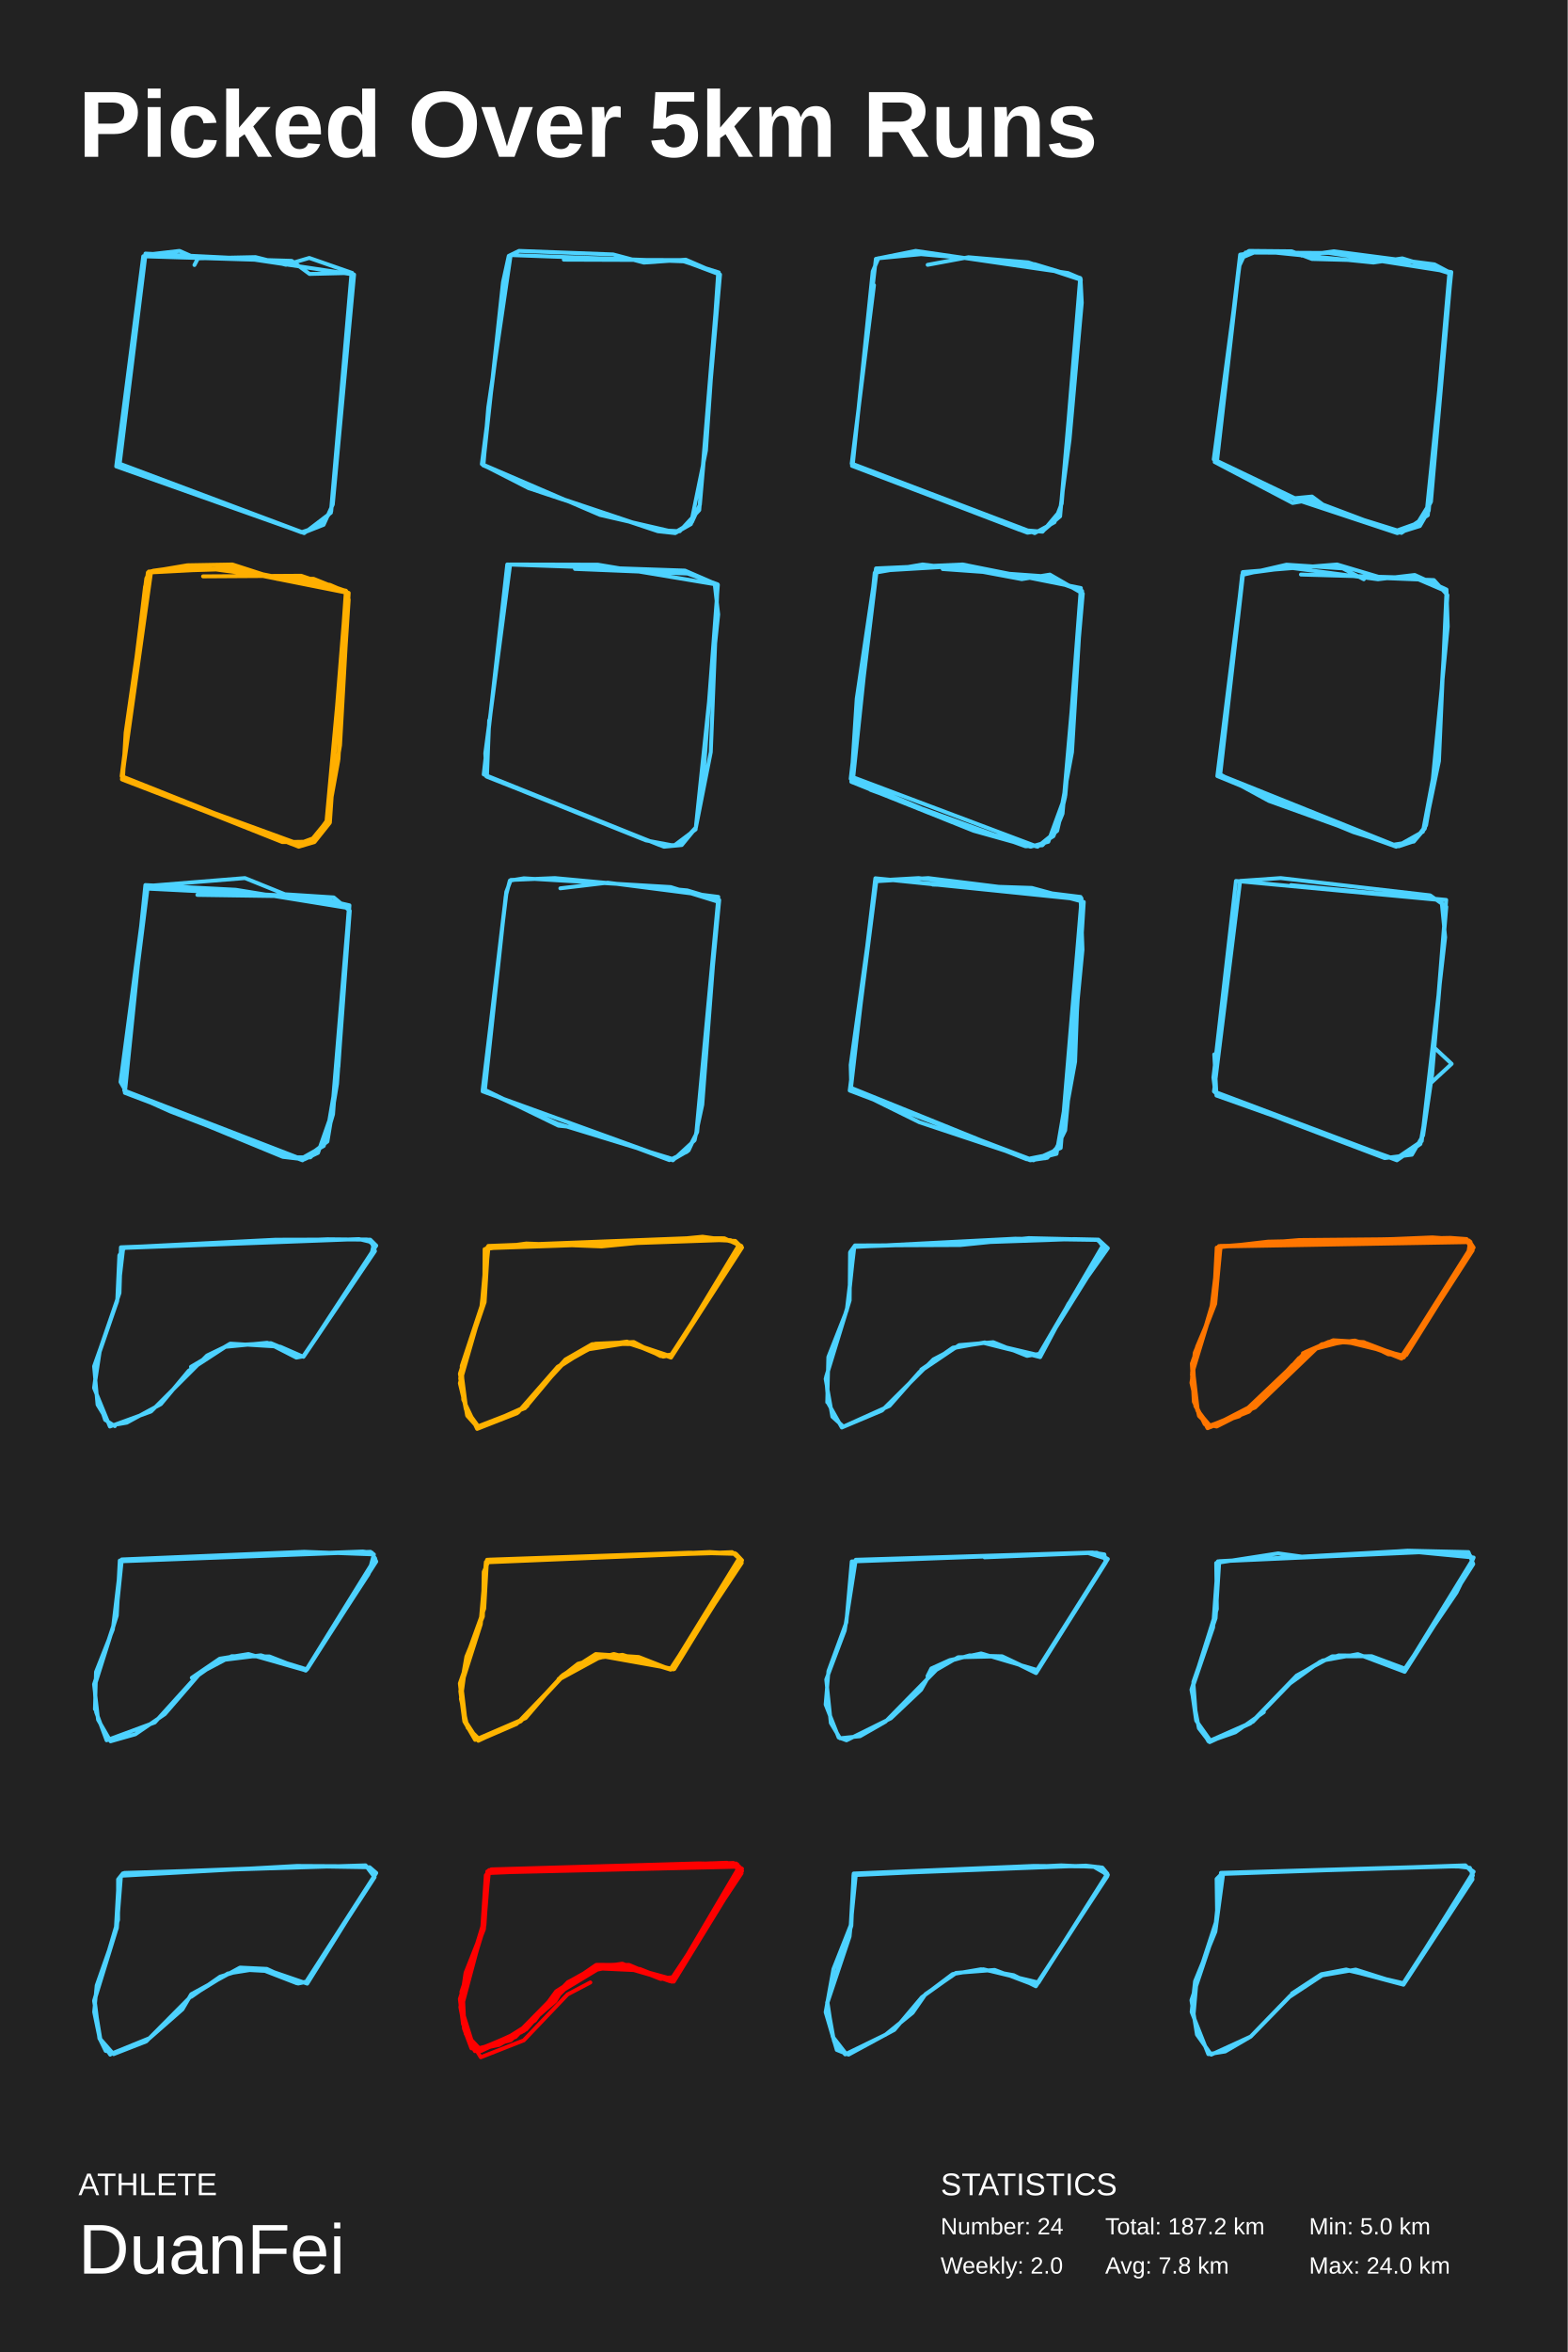
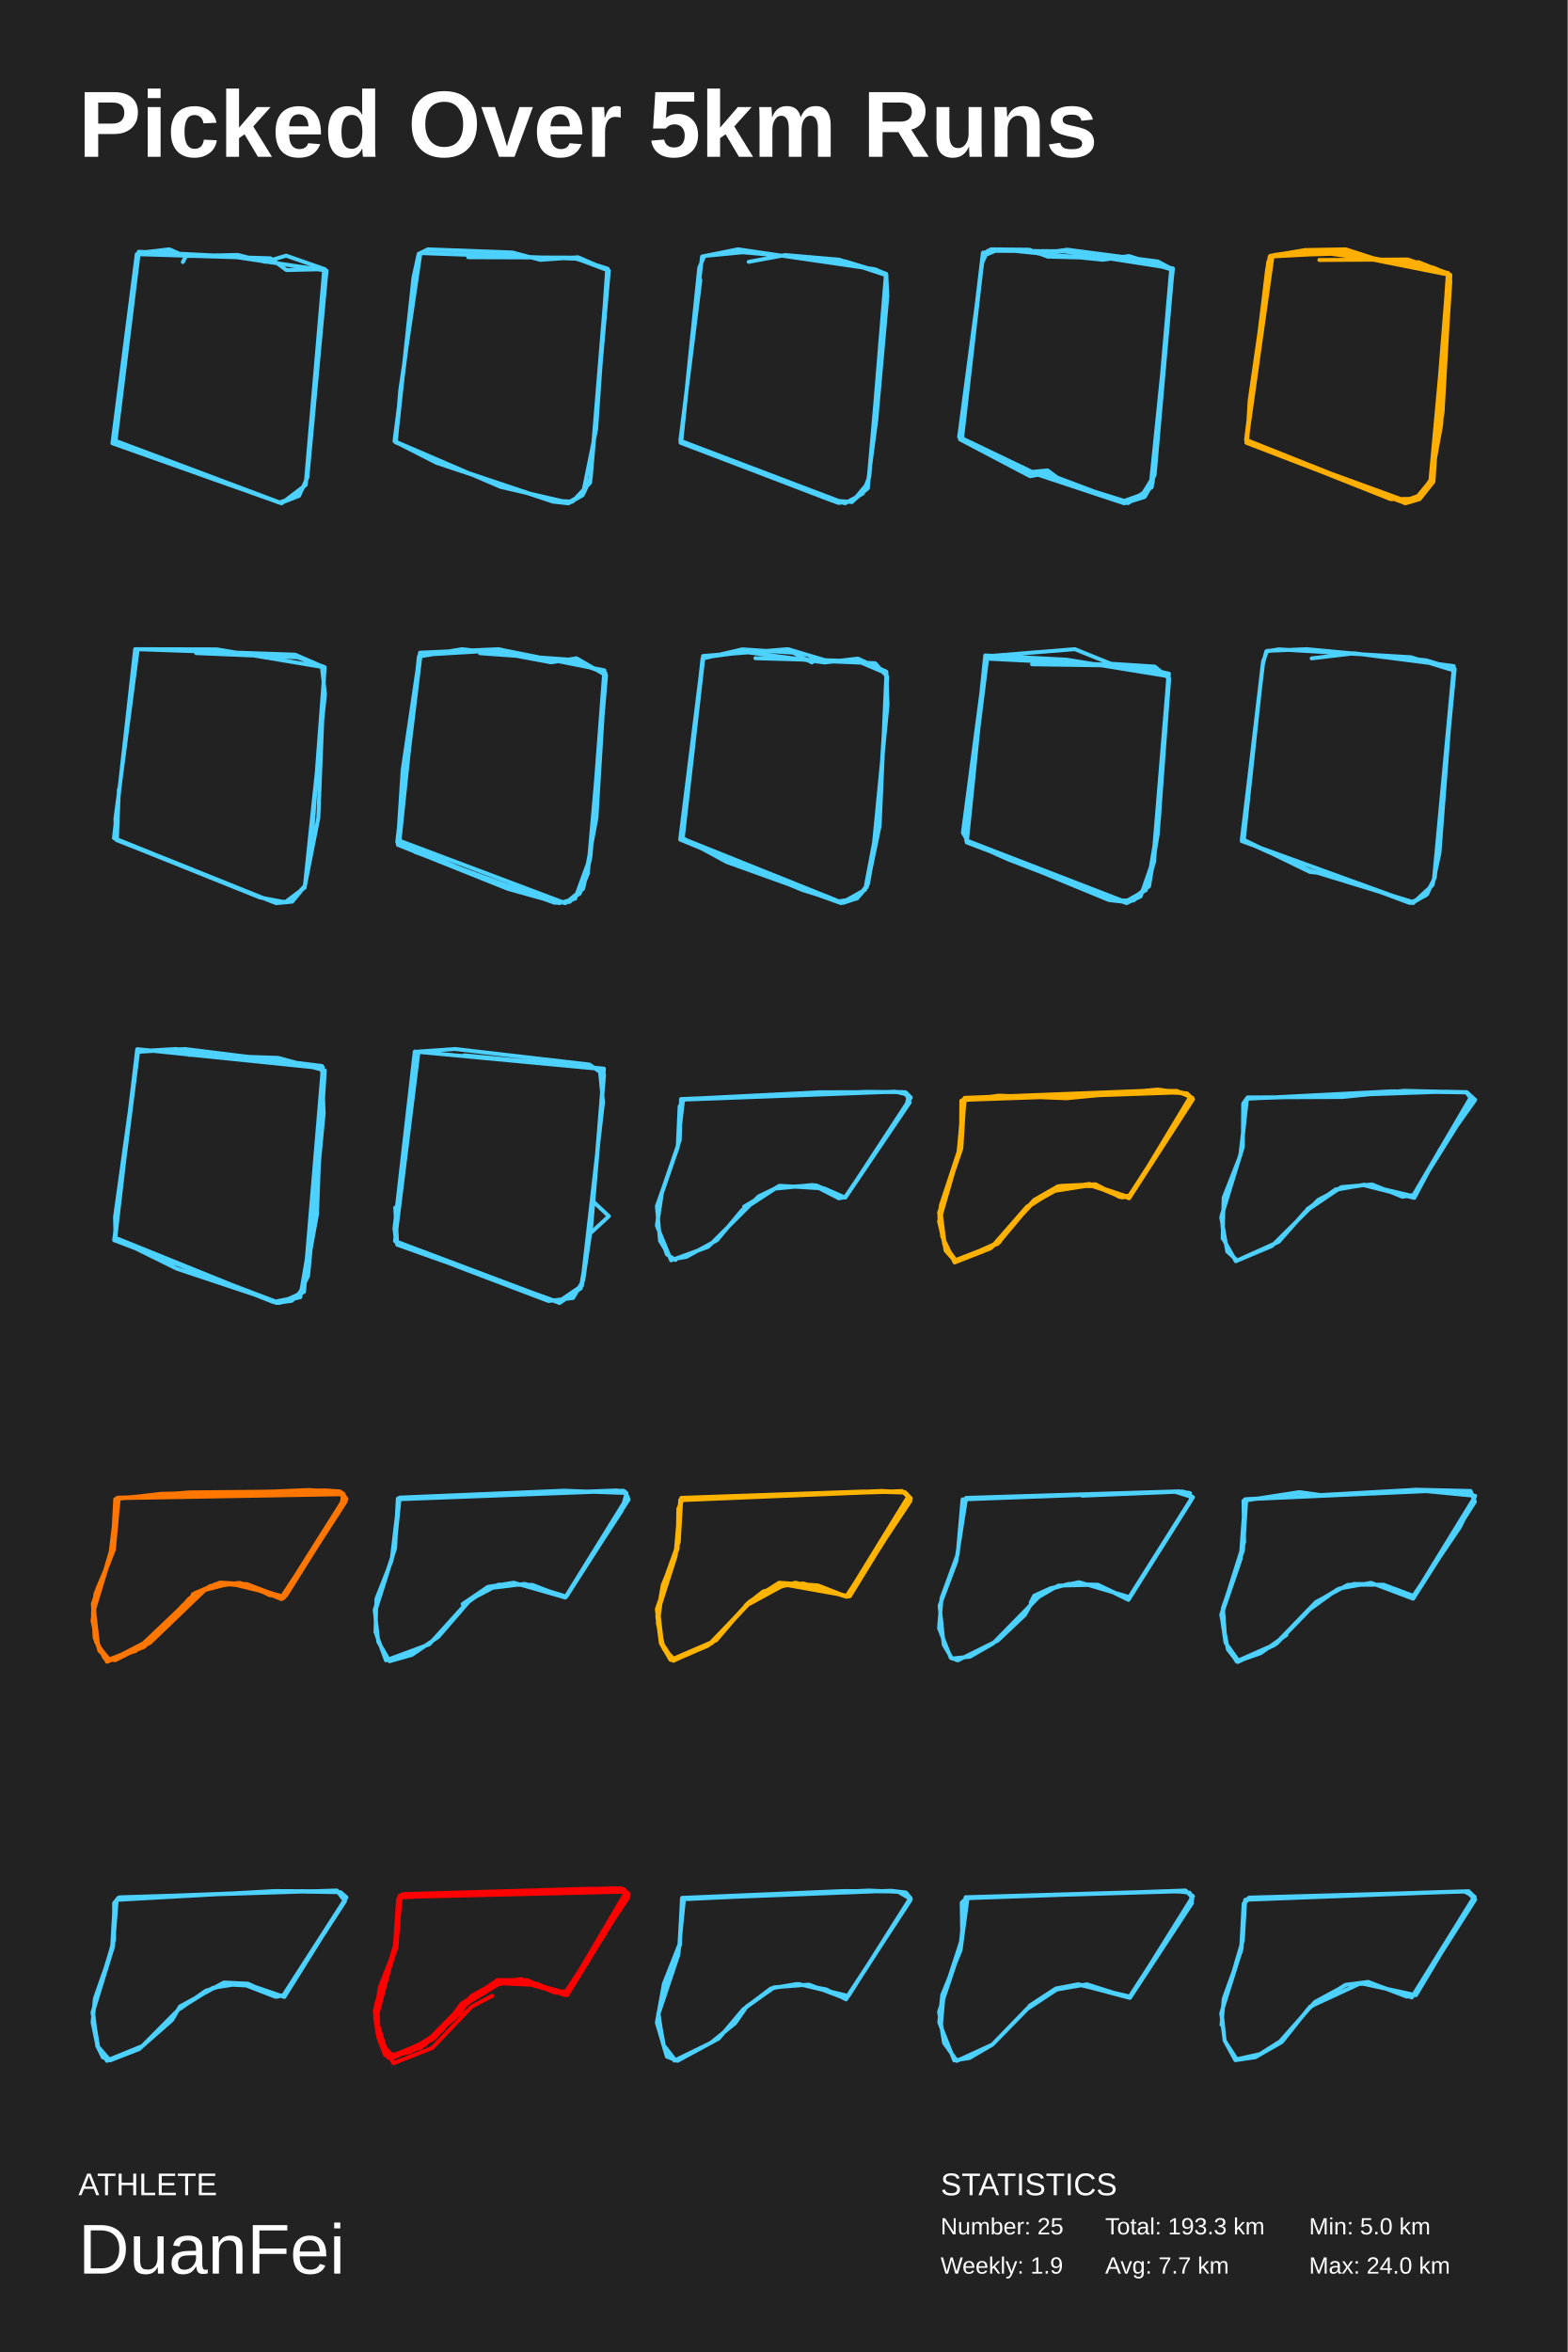
<svg xmlns="http://www.w3.org/2000/svg" baseProfile="full" height="300mm" version="1.1" viewBox="0,0,200,300" width="200mm">
  <defs />
  <rect fill="#222222" height="300" width="200" x="0" y="0" />
  <text fill="#FFFFFF" style="font-size:12px; font-family:Arial; font-weight:bold;" x="10" y="20">Picked Over 5km Runs</text>
  <text fill="#FFFFFF" style="font-size:4px; font-family:Arial" x="10" y="280">ATHLETE</text>
  <text fill="#FFFFFF" style="font-size:9px; font-family:Arial" x="10" y="290">DuanFei</text>
  <text fill="#FFFFFF" style="font-size:4px; font-family:Arial" x="120" y="280">STATISTICS</text>
-   <text fill="#FFFFFF" style="font-size:3px; font-family:Arial" x="120" y="285">Number: 24</text>
-   <text fill="#FFFFFF" style="font-size:3px; font-family:Arial" x="120" y="290">Weekly: 2.0</text>
-   <text fill="#FFFFFF" style="font-size:3px; font-family:Arial" x="141" y="285">Total: 187.2 km</text>
-   <text fill="#FFFFFF" style="font-size:3px; font-family:Arial" x="141" y="290">Avg: 7.8 km</text>
+   <text fill="#FFFFFF" style="font-size:3px; font-family:Arial" x="120" y="285">Number: 25</text>
+   <text fill="#FFFFFF" style="font-size:3px; font-family:Arial" x="120" y="290">Weekly: 1.9</text>
+   <text fill="#FFFFFF" style="font-size:3px; font-family:Arial" x="141" y="285">Total: 193.3 km</text>
+   <text fill="#FFFFFF" style="font-size:3px; font-family:Arial" x="141" y="290">Avg: 7.7 km</text>
  <text fill="#FFFFFF" style="font-size:3px; font-family:Arial" x="167" y="285">Min: 5.0 km</text>
  <text fill="#FFFFFF" style="font-size:3px; font-family:Arial" x="167" y="290">Max: 24.0 km</text>
-   <polyline fill="none" points="24.806,33.803 25.253,32.954 32.597,32.795 36.492,33.776 39.454,32.901 44.85,34.784 42.213,65.402 38.805,68.0 14.825,59.491 18.274,32.689 37.222,33.273 39.494,34.943 44.931,34.81 42.253,65.217 40.833,67.099 38.439,67.894 15.109,59.146 18.558,32.345 31.501,32.981 45.175,35.022 42.456,64.342 41.28,66.94 38.724,67.947 15.271,59.146 18.558,32.504 22.899,32.0 24.766,32.822" stroke="#4dd2ff" stroke-linecap="round" stroke-linejoin="round" stroke-width="0.5" />
-   <polyline fill="none" points="71.929,33.121 86.919,33.174 91.616,34.936 90.064,57.459 88.144,66.853 86.143,68.0 83.937,67.76 67.436,62.263 61.676,59.327 62.289,51.988 65.148,32.534 87.205,33.334 91.698,34.749 89.206,65.065 86.715,67.76 83.569,67.6 70.744,63.303 61.636,59.354 64.168,36.003 64.903,32.64 66.21,32.0 78.219,32.454 82.14,33.494 87.491,33.121 91.861,35.016 89.288,64.371 88.267,66.612 86.143,67.893 76.544,65.678 61.472,59.194 63.678,42.008" stroke="#4dd2ff" stroke-linecap="round" stroke-linejoin="round" stroke-width="0.5" />
-   <polyline fill="none" points="118.348,33.779 123.554,32.811 131.162,33.465 137.889,35.689 135.246,65.855 133.124,67.66 131.082,67.948 108.697,59.419 111.741,33.02 116.826,32.0 136.247,34.826 137.849,35.506 138.009,38.619 136.448,56.096 135.246,65.148 133.004,67.817 130.081,67.581 108.777,59.419 111.34,34.616 112.061,32.942 117.507,32.419 132.003,33.701 137.809,35.454 135.447,64.233 134.526,66.613 132.003,68.0 108.657,59.131 111.5,36.369" stroke="#4dd2ff" stroke-linecap="round" stroke-linejoin="round" stroke-width="0.5" />
-   <polyline fill="none" points="166.085,32.61 170.183,32.053 183.004,33.723 184.911,34.731 182.274,65.137 181.138,67.099 178.257,68.0 164.908,63.573 155.251,58.907 158.213,32.954 160.485,32.0 175.214,33.485 178.906,32.954 185.114,34.863 182.558,63.997 180.935,67.072 178.297,67.947 167.18,63.759 164.908,64.156 154.967,58.934 158.254,32.769 159.349,32.0 164.786,32.053 167.383,33.034 180.164,33.379 185.114,34.916 182.152,65.72 178.784,67.973 169.493,64.898 167.383,63.334 165.192,63.547 154.845,58.589 158.132,33.856 158.903,32.212 169.574,32.265 185.155,34.704 182.071,64.739 180.854,66.728 178.257,67.655 165.232,63.6 155.089,58.828 158.213,32.477 159.674,32.265" stroke="#4dd2ff" stroke-linecap="round" stroke-linejoin="round" stroke-width="0.5" />
-   <polyline fill="none" points="25.907,73.517 38.422,73.44 44.169,75.394 41.847,104.554 40.587,106.714 38.186,107.666 15.556,99.412 18.862,73.029 27.206,72.591 42.083,74.597 44.287,75.549 44.483,76.5 43.145,97.046 41.728,104.837 40.43,106.843 38.934,107.666 35.825,107.203 15.674,99.463 16.028,93.446 18.98,72.9 29.134,72.591 44.247,75.6 43.185,96.789 41.689,104.76 39.564,107.357 36.022,107.409 15.595,99.283 18.508,74.803 19.334,72.849 29.528,72.463 44.129,75.343 42.083,104.94 40.115,107.409 38.108,108.0 15.517,99 18.665,73.774 19.334,72.874 23.9,72.103 29.646,72.0 35.392,73.851 39.997,73.826 44.483,75.626 43.381,95.066 41.768,104.58 39.761,107.331 37.242,107.666 15.635,99.052 18.704,73.671 19.531,72.797 24.057,72.18 40.745,74.263 44.326,75.6 41.65,104.812 40.587,106.689 37.95,107.666 15.556,99.386 19.255,73.08" stroke="#ffaf00" stroke-linecap="round" stroke-linejoin="round" stroke-width="0.5" />
-   <polyline fill="none" points="73.354,72.565 87.715,73.156 91.542,74.527 90.678,95.929 88.785,105.527 86.687,107.812 84.135,107.785 61.709,98.778 64.713,72.0 87.386,72.78 91.172,74.42 91.625,78.372 88.744,105.795 85.987,107.866 82.407,107.193 62.038,99.02 61.914,96.063 65.083,72.0 76.276,72.027 91.584,74.581 89.567,101.252 88.744,105.634 86.975,107.785 84.712,108.0 62.12,99.074 62.408,91.869" stroke="#4dd2ff" stroke-linecap="round" stroke-linejoin="round" stroke-width="0.5" />
-   <polyline fill="none" points="120.268,72.58 133.539,73.529 138.016,75.347 136.765,95.93 134.91,105.813 132.974,107.816 130.836,107.947 111.071,100.753 108.651,99.119 111.837,72.817 121.599,72.237 130.352,73.871 133.942,73.291 138.137,75.716 135.918,101.412 133.74,107.368 131.481,108.0 124.221,105.971 108.61,99.725 109.296,89.131 111.757,72.501 122.809,72.0 137.895,75.004 135.878,101.649 134.87,105.971 132.369,108.0 108.852,99.145 111.595,73.054 117.686,72.0 134.103,73.95 138.056,75.4 135.555,103.783 134.386,106.656 132.248,107.974 123.374,105.549 108.53,99.33 110.466,82.516" stroke="#4dd2ff" stroke-linecap="round" stroke-linejoin="round" stroke-width="0.5" />
-   <polyline fill="none" points="165.97,73.284 180.487,73.703 184.537,75.432 183.575,97.075 181.77,105.694 180.366,107.345 177.8,107.738 155.664,98.856 158.591,73.179 164.446,72.393 175.795,73.887 180.487,73.336 184.537,75.197 184.697,79.913 182.572,101.633 181.93,105.275 180.406,107.293 178.441,107.948 172.667,106.14 155.303,98.987 158.551,72.969 170.581,72.0 176.396,73.729 182.933,73.991 184.657,75.904 183.414,96.079 181.529,106.087 178.121,108.0 161.879,102.157 155.623,98.751 158.471,73.336 164.125,72.026 171.303,72.498 173.99,73.887" stroke="#4dd2ff" stroke-linecap="round" stroke-linejoin="round" stroke-width="0.5" />
-   <polyline fill="none" points="25.179,114.145 39.722,114.36 44.58,115.475 43.177,136.016 41.541,145.744 39.596,147.619 36.883,147.616 21.772,141.784 16.079,139.233 15.377,138.007 18.64,113.336 38.279,114.327 44.508,115.807 42.485,142.129 41.304,146.163 38.39,147.804 15.849,139.096 18.546,112.891 30.086,113.492 44.521,115.837 42.356,141.951 40.568,147.047 38.818,147.879 36.083,147.556 15.944,139.254 15.734,137.956 18.861,113.002 31.249,112.0 36.354,114.065 42.578,114.468 44.623,116.174 42.998,138.237 41.769,145.605 38.593,148.0 15.93,139.394 18.411,115.146" stroke="#4dd2ff" stroke-linecap="round" stroke-linejoin="round" stroke-width="0.5" />
-   <polyline fill="none" points="71.487,113.306 77.523,112.586 91.635,114.398 89.595,140.912 88.617,145.442 85.843,148.0 61.576,139.207 64.594,113.759 65.165,112.24 70.794,112.0 87.679,113.572 91.757,114.798 88.943,144.376 87.842,146.748 85.925,147.867 71.079,143.31 61.576,139.047 64.594,114.052 65.043,112.32 66.838,112.027 85.558,113.146 91.594,115.011 88.821,144.643 87.638,146.908 85.395,147.973 74.505,143.923 71.242,143.577 61.862,139.02 64.513,114.345" stroke="#4dd2ff" stroke-linecap="round" stroke-linejoin="round" stroke-width="0.5" />
-   <polyline fill="none" points="118.997,112.829 131.637,113.256 138.264,115.047 136.955,136.134 135.237,145.969 133.601,147.679 131.433,148.0 108.566,138.753 111.634,112.321 117.197,112.0 137.937,114.593 137.159,135.412 135.196,146.209 133.355,147.733 130.983,147.866 108.444,138.967 111.675,112.027 137.978,114.593 136.71,135.92 134.787,147.172 131.719,147.947 117.279,143.136 108.607,138.86 108.525,135.84 111.839,112.053 137.978,114.726 135.319,146.423 131.842,148.0 108.403,139.1 111.798,112.401 118.425,112.0 137.855,114.405 138.1,121.141 135.891,144.178 134.419,147.172 131.433,147.759" stroke="#4dd2ff" stroke-linecap="round" stroke-linejoin="round" stroke-width="0.5" />
-   <polyline fill="none" points="164.694,112.894 184.5,114.784 182.977,133.618 185.196,135.696 182.534,138.152 181.213,145.915 178.211,148.0 154.876,139.219 158.212,112.363 163.389,112.0 182.446,114.203 184.517,115.659 182.704,137.049 181.556,144.82 180.121,147.283 176.658,147.717 163.92,142.89 155.042,139.375 154.804,137.44 157.681,112.366 183.905,114.816 184.366,119.546 181.381,145.552 177.991,147.85 155.192,139.739 154.911,134.485" stroke="#4dd2ff" stroke-linecap="round" stroke-linejoin="round" stroke-width="0.5" />
-   <polyline fill="none" points="24.363,174.338 29.375,171.381 35.756,171.772 38.658,173.044 47.313,160.352 47.663,158.771 46.809,158.098 35.175,158.128 15.727,159.108 14.922,166.039 12.004,174.273 12.449,179.176 14.072,181.831 16.175,181.462 20.52,179.1 24.069,174.845 28.76,171.79 34.107,171.27 37.803,173.162 38.767,172.989 47.835,159.582 47.404,158.434 45.8,158.046 15.862,159.172 15.227,160.113 14.959,165.912 12.56,172.874 12.0,177.033 14.018,181.954 19.268,180.035 26.415,172.898 29.057,171.62 34.558,171.32 38.713,173.061 48.0,158.877 47.243,158.125 41.784,158.068 15.426,159.092 15.242,164.928 12.752,172.17 12.029,176.959 13.414,181.104 14.65,181.902" stroke="#4dd2ff" stroke-linecap="round" stroke-linejoin="round" stroke-width="0.5" />
-   <polyline fill="none" points="71.217,174.435 75.942,171.395 80.853,171.175 84.26,172.97 85.854,172.743 94.263,158.807 92.405,157.943 88.13,157.92 62.293,158.922 61.371,167.07 58.667,176.428 59.58,180.261 60.884,181.971 66.974,179.613 71.884,173.73 74.288,172.231 80.402,171.268 85.519,172.973 94.615,159.194 93.801,158.317 89.635,157.745 76.744,158.982 67.141,158.611 61.826,159.333 61.773,165.642 58.671,175.222 59.599,180.569 61.044,182.192 66.09,180.166 72.131,173.409 75.53,171.455 79.821,171.238 85.459,173.09 94.585,158.93 93.208,158.186 87.726,157.976 62.099,159.165 61.457,166.523 58.705,175.794 59.415,179.718 61.126,182.097 66.231,180.004 72.112,173.67 76.505,171.386 80.885,171.447 85.606,173.162 94.667,159.126 93.8,158.279 88.93,158.057 62.31,159.193 61.614,166.033 58.904,174.231 59.103,178.531 60.872,182.255 65.969,180.257 71.151,174.326 75.829,171.684 79.997,171.12 84.599,173.042 85.654,172.853 94.309,159.627 94.013,158.535 92.521,158.161 62.256,159.206 61.827,166.078 58.847,174.815 59.522,180.055 61.024,182.116 67.27,179.331" stroke="#ffb200" stroke-linecap="round" stroke-linejoin="round" stroke-width="0.5" />
-   <polyline fill="none" points="117.532,174.692 121.566,171.896 125.5,171.293 132.699,173.102 136.304,166.314 141.333,159.209 140.133,158.116 137.05,158.045 108.966,159.021 108.171,166.52 105.393,175.621 105.677,179.017 107.397,182.077 112.517,179.92 119.09,173.389 121.949,171.892 125.631,171.225 132.499,172.854 140.965,159.311 140.084,158.136 131.247,157.923 122.502,158.804 109.072,158.86 108.448,159.73 108.397,165.862 105.333,175.872 106.193,180.704 107.598,181.97 113.474,179.325 117.313,174.984 122.366,171.571 126.711,171.199 131.03,172.946 132.599,172.686 140.777,158.731 139.964,158.152 129.509,157.996 108.988,159.05 108.036,167.108 105.677,173.095 105.539,178.861" stroke="#4dd2ff" stroke-linecap="round" stroke-linejoin="round" stroke-width="0.5" />
-   <polyline fill="none" points="166.224,172.61 170.086,170.951 173.984,171.188 177.117,172.742 179.232,172.895 187.875,159.492 187.591,158.394 183.285,157.887 155.506,158.94 154.554,167.418 152.423,172.551 152.073,175.762 152.779,179.85 154.276,181.86 159.039,180.17 167.63,172.046 171.21,171.018 178.888,172.88 187.809,159.376 187.074,158.146 182.747,157.832 155.74,158.956 154.771,166.856 152.1,173.865 152.824,180.03 154.503,182.003 160.811,178.74 165.719,173.229 168.588,171.556 172.854,170.989 178.854,172.951 188.0,159.129 187.41,158.236 185.769,158.031 155.506,159.009 154.495,167.301 152.061,175.299 152.554,179.255 154.055,182.168 159.337,180.059 164.866,174.128 168.647,171.452 172.505,171.05 178.837,173.093 187.78,158.905 187.107,158.044 185.024,157.89 161.77,158.374 155.224,159.131 154.885,165.55 152.075,175.043 152.743,179.896 154.173,181.943 160.101,179.538 167.939,172.01 171.17,171.177 174.311,171.498 178.799,173.298 187.924,159.251 187.488,158.321 185.998,157.984 165.75,158.17 155.651,158.99 154.853,166.717 152.719,171.774 152.0,176.374 152.968,180.611 154.407,181.995 159.77,179.528 166.522,172.457 169.522,171.152 174.324,171.337 179.089,173.151 187.231,160.423 187.541,158.362 155.705,158.916 154.712,166.719 152.189,173.535 152.5,179.346 154.033,181.928 158.089,180.651 166.21,172.933 168.482,171.677 172.573,171.014 178.391,173.075 179.404,172.836 187.744,159.492 187.564,158.43 155.717,158.988 155.031,166.293 152.054,173.921 152.305,178.789 153.69,181.654 155.218,181.955 159.501,179.786 166.648,173.131" stroke="#ff7600" stroke-linecap="round" stroke-linejoin="round" stroke-width="0.5" />
-   <polyline fill="none" points="24.469,214.003 28.034,211.568 31.694,210.975 39.017,213.068 47.022,200.763 47.697,198.261 38.809,197.933 15.542,198.91 14.769,206.433 12.0,214.831 12.511,219.348 14.105,222.103 17.27,221.204 21.027,218.636 25.33,213.659 27.999,211.788 33.284,211.134 39.17,212.941 48.0,199.174 47.468,198.054 46.285,197.897 15.281,199.051 14.898,206.068 12.066,215.058 12.266,218.388 13.599,221.974 19.743,219.702 25.398,213.453 29.561,211.246 34.375,211.285 39.008,213.089 47.865,198.789 47.269,197.934 15.427,199.142 14.397,207.83 12.251,213.258 12.114,218.014" stroke="#4dd2ff" stroke-linecap="round" stroke-linejoin="round" stroke-width="0.5" />
-   <polyline fill="none" points="71.258,214.168 73.74,212.215 78.315,210.97 85.887,212.929 94.667,199.017 93.897,198.195 87.968,198.046 62.417,198.937 61.713,200.485 61.603,206.189 59.5,211.305 58.726,215.707 59.239,219.572 60.613,221.921 67.061,219.14 71.602,213.833 76.155,211.246 79.418,211.166 85.614,212.924 94.629,199.349 93.744,198.108 92.109,198.035 62.139,198.953 61.271,207.234 58.667,214.72 59.191,219.256 60.964,221.983 66.431,219.558 71.573,214.069 75.984,211.479 79.413,211.075 85.56,212.968 94.318,198.725 93.467,198.035 62.128,198.984 61.773,205.177 59.518,211.412 58.802,216.689 59.658,220.374 61.219,221.914 65.903,219.895 71.393,214.184 76.794,211.245 86.019,212.894 94.478,199.093 93.829,198.167 90.555,197.964 61.984,199.233 61.303,207.117 58.783,215.188 59.41,219.722 61.017,222.036 66.418,219.513 71.793,213.667 75.996,210.977 81.488,211.353 85.518,212.927 94.583,199.048 93.392,197.974 62.073,199.272 61.335,207.176 58.855,214.946 59.411,219.697" stroke="#ffb500" stroke-linecap="round" stroke-linejoin="round" stroke-width="0.5" />
-   <polyline fill="none" points="118.329,213.788 118.816,212.816 121.16,211.754 125.169,210.9 132.308,213.016 141.243,198.848 138.666,198.047 108.664,199.166 107.977,206.933 105.689,213.161 105.333,217.417 106.991,221.617 107.992,221.979 113.652,219.174 117.513,215.522 118.722,213.37 121.081,211.886 123.695,211.148 127.854,211.265 132.218,213.33 141.073,199.296 140.887,198.265 139.351,198.021 109.174,198.952 107.764,207.983 105.411,214.224 105.994,219.764 107.169,221.718 109.718,221.457 112.963,219.6 119.454,212.992 122.232,211.384 127.827,211.258 132.181,213.407 141.333,198.857 139.933,198.048 125.599,198.64" stroke="#4dd2ff" stroke-linecap="round" stroke-linejoin="round" stroke-width="0.5" />
-   <polyline fill="none" points="164.531,214.76 168.391,211.974 170.785,211.149 173.675,211.176 179.169,212.933 185.812,203.133 188.0,198.665 181.054,197.996 155.373,199.155 154.763,207.579 152.042,215.531 152.587,219.353 154.171,222.113 159.837,219.612 165.589,213.682 168.739,211.803 173.229,210.988 179.203,213.24 187.952,199.504 187.343,197.972 179.576,197.789 166.712,198.634 163.065,198.135 155.158,199.36 155.241,205.233 152.0,215.518 152.949,220.434 154.322,222.211 159.507,219.83 165.424,213.717 169.952,211.269 174.992,211.252 179.326,212.869 187.927,198.855 187.25,198.079 178.143,197.88 155.551,199.135 155.078,206.404 152.242,214.543 152.608,219.474 154.447,222.064 157.6,220.954 161.235,218.384" stroke="#4dd2ff" stroke-linecap="round" stroke-linejoin="round" stroke-width="0.5" />
-   <polyline fill="none" points="24.406,254.689 28.079,252.128 30.96,251.234 34.589,251.433 39.195,253.014 48.0,238.894 47.155,238.171 39.595,238.046 15.679,238.949 15.066,239.72 15.063,244.869 12.0,255.209 12.8,260.086 14.487,262.009 18.656,260.383 24.376,254.62 29.065,251.723 33.043,251.093 37.884,252.972 39.069,252.767 47.822,239.168 46.702,238.05 37.867,238.003 15.433,239.254 14.907,245.923 12.338,253.245 12.016,256.628 12.718,260.029 13.478,261.589 14.477,261.84 19.098,259.958 23.277,256.288 24.398,254.364 30.626,250.967 34.043,251.134 38.041,252.999 39.135,252.778 47.79,239.444 46.643,237.927 15.874,238.892 15.145,239.727 14.764,246.352 12.072,255.108 12.682,260.009 14.061,262.073" stroke="#4dd2ff" stroke-linecap="round" stroke-linejoin="round" stroke-width="0.5" />
-   <polyline fill="none" points="70.999,254.361 76.44,251.078 81.944,251.336 85.7,252.732 94.32,238.095 62.249,238.855 61.804,245.546 59.396,251.629 58.732,256.014 59.255,258.755 60.866,261.589 65.768,259.818 72.453,252.823 76.406,250.799 79.755,250.781 85.903,252.468 94.657,238.658 93.918,237.699 62.321,238.632 61.736,245.511 58.667,254.967 59.072,258.184 60.795,261.623 65.43,259.982 71.595,253.723 75.969,250.866 81.739,251.237 85.957,252.757 94.489,238.857 94.071,237.803 91.844,237.69 62.277,238.791 61.659,245.59 58.921,254.275 59.175,258.023 60.6,261.563 66.528,259.208 71.35,253.954 76.028,250.974 81.629,251.146 85.717,252.766 94.342,238.785 93.755,237.767 92.616,237.745 62.325,238.716 61.715,245.143 58.79,254.739 59.438,259.314 61.051,261.552 66.23,259.217 70.854,255.226 71.966,253.4 76.123,250.939 79.572,250.622 85.469,252.703 94.599,238.944 94.231,238.015 92.713,237.596 62.224,238.757 61.601,246.131 58.795,255.909 60.587,261.624 67.115,258.858 72.054,253.259 75.871,251.036 79.775,250.863 85.573,252.591 94.667,238.635 93.561,237.678 62.348,238.643 61.733,246.084 59.68,251.269 58.85,255.846 59.755,260.127 61.374,261.604 66.844,259.032 71.059,254.209 75.174,251.428 79.547,250.565 85.864,252.631 94.26,239.137 93.851,237.743 90.647,237.667 62.251,238.912 61.784,245.169 59.034,254.15 59.217,257.885 60.508,261.496 63.693,260.823 66.478,259.192 73.364,252.423 76.101,250.924 79.49,250.886 85.713,252.699 94.632,238.63 93.832,237.785 89.137,237.677 62.677,238.441 61.979,239.183 61.51,246.167 58.867,254.057 59.191,258.742 60.142,261.267 61.231,261.431 67.088,258.778 71.611,253.688 76.067,250.619 80.257,250.63 84.309,252.342 85.961,252.19 94.596,238.666 93.407,237.643 62.398,238.538 61.594,246.309 58.86,255.214 59.418,259.44 61.156,261.28 65.179,260.228 72.422,252.861 75.695,251.036 79.387,250.467 84.278,252.416 85.888,252.273 94.567,238.767 93.572,237.625 62.171,238.705 61.453,246.747 58.871,254.766 59.137,258.025 60.465,261.401 63.563,260.655 68.249,257.713 70.953,254 76.079,250.721 79.21,250.562 85.714,252.72 94.661,238.354 93.348,237.638 62.221,238.902 61.652,245.711 58.898,256.031 59.709,259.734 61.334,262.404 66.819,260.249 72.398,254.398 75.313,252.865" stroke="red" stroke-linecap="round" stroke-linejoin="round" stroke-width="0.5" />
-   <polyline fill="none" points="118.693,253.935 121.524,251.8 125.158,251.183 129.316,251.937 132.15,253.351 141.333,239.138 139.487,238.076 131.901,237.999 108.911,238.97 108.538,245.562 106.325,251.161 105.333,256.65 106.755,261.472 108.258,262.069 114.092,258.913 117.607,254.746 121.946,251.647 126.891,251.265 132.135,253.25 141.276,239.31 140.198,238.15 135.383,237.931 108.884,239.174 108.61,245.632 105.518,255.452 106.399,260.347 107.82,262.037 112.983,259.524 116.429,256.731 118.085,254.345 121.898,251.72 125.452,251.183 132.486,252.882 141.275,238.987 140.634,238.214 138.542,237.962 109.182,239.103 108.384,247.011 105.569,255.423 106.227,259.767 107.971,262.01" stroke="#4dd2ff" stroke-linecap="round" stroke-linejoin="round" stroke-width="0.5" />
-   <polyline fill="none" points="164.825,254.267 168.563,251.817 171.742,251.213 179.049,253.151 187.855,239.719 187.728,238.713 186.945,237.925 156.045,239.016 155.053,246.378 152.461,252.713 152.027,256.622 154.153,262.01 156.307,261.668 159.556,259.775 164.503,254.713 168.67,251.967 172.957,251.223 179.019,253.14 188.0,238.735 187.084,238.093 183.937,238.052 155.766,238.881 155.026,246.033 152.0,255.126 152.705,259.52 154.52,262.075 159.558,259.764 164.593,254.57 168.783,251.847 172.036,251.339 179.035,252.959 187.907,239.212 187.524,238.244 185.842,238.049 155.917,238.953 155.212,239.661 155.284,244.678 152.645,252.767 152.251,257.201" stroke="#4dd2ff" stroke-linecap="round" stroke-linejoin="round" stroke-width="0.5" />
+   <polyline fill="none" points="23.326,33.422 23.728,32.659 30.337,32.516 33.843,33.399 36.508,32.611 41.365,34.305 38.992,61.862 35.924,64.2 14.343,56.542 17.447,32.42 34.5,32.945 36.545,34.448 41.438,34.329 39.028,61.695 37.75,63.389 35.596,64.105 14.598,56.231 17.702,32.11 29.351,32.683 41.657,34.52 39.211,60.908 38.152,63.246 35.851,64.152 14.744,56.231 17.702,32.253 21.61,31.8 23.289,32.54" stroke="#4dd2ff" stroke-linecap="round" stroke-linejoin="round" stroke-width="0.5" />
+   <polyline fill="none" points="59.736,32.809 73.227,32.857 77.454,34.442 76.057,54.713 74.33,63.167 72.528,64.2 70.543,63.984 55.692,59.036 50.509,56.394 51.06,49.79 53.634,32.28 73.484,33.001 77.528,34.274 75.286,61.558 73.043,63.984 70.213,63.84 58.67,59.973 50.472,56.418 52.751,35.403 53.413,32.376 54.589,31.8 65.397,32.208 68.926,33.145 73.742,32.809 77.675,34.514 75.359,60.934 74.44,62.951 72.528,64.104 63.89,62.111 50.325,56.274 52.31,40.807" stroke="#4dd2ff" stroke-linecap="round" stroke-linejoin="round" stroke-width="0.5" />
+   <polyline fill="none" points="95.513,33.401 100.198,32.53 107.046,33.119 113.1,35.12 110.722,62.269 108.812,63.894 106.974,64.153 86.828,56.477 89.567,32.718 94.144,31.8 111.623,34.343 113.064,34.955 113.208,37.757 111.803,53.487 110.722,61.634 108.703,64.035 106.073,63.823 86.9,56.477 89.206,34.155 89.855,32.648 94.756,32.177 107.803,33.331 113.028,34.908 110.902,60.809 110.073,62.952 107.803,64.2 86.792,56.218 89.35,35.732" stroke="#4dd2ff" stroke-linecap="round" stroke-linejoin="round" stroke-width="0.5" />
+   <polyline fill="none" points="132.476,32.349 136.164,31.848 147.704,33.351 149.42,34.258 147.046,61.623 146.024,63.389 143.431,64.2 131.417,60.216 122.726,56.017 125.392,32.659 127.437,31.8 140.692,33.136 144.015,32.659 149.603,34.377 147.302,60.597 145.841,63.365 143.468,64.152 133.462,60.383 131.417,60.741 122.47,56.041 125.428,32.492 126.414,31.8 131.308,31.848 133.645,32.731 145.148,33.041 149.603,34.425 146.937,62.148 143.906,64.176 135.544,61.409 133.645,60.001 131.673,60.192 122.361,55.73 125.319,33.47 126.013,31.991 135.617,32.039 149.639,34.234 146.864,61.265 145.768,63.055 143.431,63.89 131.709,60.24 122.58,55.945 125.392,32.229 126.706,32.039" stroke="#4dd2ff" stroke-linecap="round" stroke-linejoin="round" stroke-width="0.5" />
+   <polyline fill="none" points="168.316,33.165 179.58,33.096 184.752,34.855 182.662,61.099 181.528,63.043 179.368,63.899 159,56.471 161.976,32.726 169.485,32.332 182.874,34.138 184.858,34.994 185.035,35.85 183.831,54.341 182.556,61.354 181.387,63.159 180.041,63.899 177.242,63.483 159.107,56.517 159.425,51.101 162.082,32.61 171.221,32.332 184.823,35.04 183.866,54.11 182.52,61.284 180.607,63.621 177.419,63.668 159.036,56.355 161.657,34.323 162.401,32.564 171.575,32.217 184.716,34.809 182.874,61.446 181.103,63.668 179.297,64.2 158.965,56.1 161.799,33.397 162.401,32.587 166.51,31.893 171.681,31.8 176.853,33.466 180.997,33.443 185.035,35.063 184.043,52.559 182.591,61.122 180.785,63.598 178.518,63.899 159.071,56.147 161.834,33.304 162.578,32.517 166.651,31.962 181.67,33.837 184.893,35.04 182.485,61.33 181.528,63.02 179.155,63.899 159,56.447 162.33,32.772" stroke="#ffaf00" stroke-linecap="round" stroke-linejoin="round" stroke-width="0.5" />
+   <polyline fill="none" points="25.019,83.308 37.944,83.841 41.388,85.075 40.61,104.336 38.907,112.974 37.018,115.031 34.722,115.006 14.538,106.901 17.241,82.8 37.648,83.502 41.055,84.978 41.462,88.535 38.87,113.216 36.388,115.079 33.166,114.474 14.834,107.118 14.723,104.457 17.575,82.8 27.648,82.824 41.425,85.123 39.611,109.127 38.87,113.071 37.277,115.006 35.24,115.2 14.908,107.167 15.167,100.682" stroke="#4dd2ff" stroke-linecap="round" stroke-linejoin="round" stroke-width="0.5" />
+   <polyline fill="none" points="61.241,83.322 73.185,84.176 77.214,85.812 76.089,104.337 74.419,113.231 72.676,115.034 70.752,115.153 52.964,108.678 50.786,107.207 53.654,83.535 62.439,83.013 70.317,84.484 73.548,83.962 77.323,86.144 75.327,109.27 73.366,114.631 71.333,115.2 64.799,113.374 50.749,107.752 51.367,98.218 53.581,83.251 63.528,82.8 77.105,85.504 75.29,109.484 74.383,113.374 72.132,115.2 50.967,107.231 53.436,83.749 58.918,82.8 73.693,84.555 77.251,85.86 75,111.405 73.947,113.99 72.023,115.176 64.036,112.994 50.677,107.397 52.419,92.264" stroke="#4dd2ff" stroke-linecap="round" stroke-linejoin="round" stroke-width="0.5" />
+   <polyline fill="none" points="96.373,83.956 109.438,84.333 113.083,85.889 112.217,105.367 110.593,113.125 109.33,114.611 107.02,114.964 87.097,106.971 89.732,83.861 95.001,83.154 105.215,84.498 109.438,84.003 113.083,85.677 113.228,89.922 111.315,109.47 110.737,112.748 109.366,114.563 107.597,115.153 102.4,113.526 86.772,107.088 89.696,83.673 100.523,82.8 105.757,84.356 111.64,84.592 113.192,86.314 112.073,104.471 110.376,113.479 107.309,115.2 92.691,109.942 87.061,106.876 89.624,84.003 94.713,82.824 101.173,83.248 103.591,84.498" stroke="#4dd2ff" stroke-linecap="round" stroke-linejoin="round" stroke-width="0.5" />
+   <polyline fill="none" points="131.661,84.731 144.75,84.924 149.122,85.927 147.859,104.414 146.387,113.169 144.636,114.857 142.195,114.854 128.595,109.606 123.471,107.31 122.839,106.206 125.776,84.003 143.451,84.895 149.057,86.226 147.237,109.916 146.174,113.547 143.551,115.024 123.264,107.186 125.691,83.602 136.078,84.143 149.069,86.253 147.12,109.756 145.511,114.342 143.936,115.091 141.475,114.8 123.35,107.329 123.161,106.16 125.975,83.701 137.124,82.8 141.719,84.658 147.32,85.021 149.161,86.557 147.698,106.413 146.592,113.044 143.734,115.2 123.337,107.454 125.57,85.632" stroke="#4dd2ff" stroke-linecap="round" stroke-linejoin="round" stroke-width="0.5" />
+   <polyline fill="none" points="167.338,83.975 172.771,83.328 185.471,84.958 183.636,108.821 182.755,112.898 180.259,115.2 158.419,107.286 161.135,84.383 161.649,83.016 166.714,82.8 181.911,84.215 185.581,85.318 183.049,111.939 182.058,114.073 180.332,115.08 166.971,110.979 158.419,107.142 161.135,84.647 161.539,83.088 163.154,82.824 180.002,83.831 185.434,85.51 182.938,112.178 181.874,114.217 179.855,115.176 170.055,111.531 167.118,111.219 158.676,107.118 161.062,84.911" stroke="#4dd2ff" stroke-linecap="round" stroke-linejoin="round" stroke-width="0.5" />
+   <polyline fill="none" points="24.098,134.546 35.473,134.931 41.438,136.542 40.259,155.521 38.713,164.372 37.241,165.911 35.289,166.2 14.71,157.878 17.471,134.089 22.478,133.8 41.143,136.133 40.444,154.871 38.676,164.588 37.02,165.959 34.884,166.08 14.599,158.07 17.508,133.824 41.18,136.133 40.039,155.328 38.308,165.454 35.547,166.152 22.551,161.822 14.747,157.974 14.673,155.256 17.655,133.848 41.18,136.254 38.787,164.781 35.658,166.2 14.562,158.19 17.618,134.161 23.582,133.8 41.069,135.965 41.29,142.027 39.302,162.76 37.977,165.454 35.289,165.984" stroke="#4dd2ff" stroke-linecap="round" stroke-linejoin="round" stroke-width="0.5" />
+   <polyline fill="none" points="59.225,134.605 77.05,136.305 75.68,153.256 77.677,155.126 75.281,157.337 74.092,164.323 71.39,166.2 50.388,158.297 53.39,134.127 58.05,133.8 75.201,135.783 77.065,137.093 75.434,156.344 74.401,163.338 73.109,165.555 69.992,165.946 58.528,161.601 50.538,158.437 50.323,156.696 52.913,134.129 76.514,136.335 76.93,140.592 74.242,163.996 71.192,166.065 50.673,158.765 50.42,154.037" stroke="#4dd2ff" stroke-linecap="round" stroke-linejoin="round" stroke-width="0.5" />
+   <polyline fill="none" points="94.927,153.904 99.437,151.243 105.181,151.595 107.792,152.739 115.582,141.317 115.897,139.894 115.128,139.289 104.657,139.315 87.154,140.197 86.429,146.435 83.804,153.846 84.204,158.259 85.665,160.648 87.558,160.316 91.468,158.19 94.663,154.361 98.884,151.611 103.696,151.143 107.023,152.846 107.89,152.69 116.051,140.624 115.663,139.59 114.22,139.242 87.276,140.255 86.705,141.102 86.463,146.321 84.304,152.586 83.8,156.33 85.616,160.758 90.342,159.032 96.773,152.608 99.151,151.458 104.102,151.188 107.842,152.755 116.2,139.989 115.519,139.313 110.606,139.261 86.883,140.183 86.718,145.435 84.477,151.953 83.826,156.263 85.073,159.994 86.185,160.712" stroke="#4dd2ff" stroke-linecap="round" stroke-linejoin="round" stroke-width="0.5" />
+   <polyline fill="none" points="131.095,153.992 135.348,151.256 139.767,151.057 142.834,152.673 144.269,152.468 151.837,139.926 150.165,139.149 146.317,139.128 123.064,140.03 122.234,147.363 119.8,155.785 120.622,159.235 121.795,160.774 127.277,158.651 131.695,153.357 133.859,152.008 139.362,151.141 143.967,152.675 152.153,140.275 151.421,139.485 147.672,138.971 136.07,140.084 127.427,139.749 122.644,140.399 122.596,146.078 119.804,154.7 120.639,159.512 121.939,160.973 126.481,159.15 131.918,153.068 134.977,151.309 138.839,151.114 143.913,152.781 152.126,140.037 150.887,139.367 145.954,139.179 122.889,140.249 122.312,146.871 119.834,155.215 120.474,158.746 122.013,160.888 126.608,159.003 131.901,153.303 135.855,151.248 139.796,151.302 144.045,152.846 152.2,140.213 151.42,139.451 147.037,139.251 123.079,140.274 122.452,146.43 120.014,153.808 120.192,157.678 121.785,161.029 126.372,159.232 131.035,153.894 135.246,151.516 138.997,151.008 143.139,152.738 144.088,152.568 151.878,140.664 151.612,139.682 150.269,139.345 123.03,140.285 122.645,146.47 119.963,154.333 120.57,159.05 121.922,160.905 127.543,158.398" stroke="#ffb200" stroke-linecap="round" stroke-linejoin="round" stroke-width="0.5" />
+   <polyline fill="none" points="166.779,154.223 170.41,151.706 173.95,151.163 180.429,152.792 183.673,146.683 188.2,140.289 187.119,139.304 184.345,139.24 159.07,140.119 158.354,146.868 155.853,155.059 156.109,158.115 157.658,160.869 162.266,158.928 168.181,153.05 170.754,151.702 174.068,151.102 180.249,152.568 187.868,140.38 187.075,139.322 179.123,139.131 171.252,139.924 159.165,139.974 158.603,140.757 158.558,146.276 155.8,155.285 156.573,159.634 157.838,160.773 163.127,158.393 166.582,154.485 171.129,151.414 175.04,151.079 178.927,152.651 180.339,152.418 187.699,139.858 186.968,139.337 177.558,139.197 159.089,140.145 158.232,147.397 156.109,152.785 155.985,157.975" stroke="#4dd2ff" stroke-linecap="round" stroke-linejoin="round" stroke-width="0.5" />
+   <polyline fill="none" points="24.601,203.349 28.078,201.856 31.586,202.069 34.405,203.468 36.309,203.605 44.087,191.543 43.832,190.555 39.956,190.099 14.955,191.046 14.098,198.676 12.181,203.296 11.866,206.186 12.501,209.865 13.849,211.674 18.135,210.153 25.867,202.841 29.089,201.916 35.999,203.592 44.028,191.438 43.366,190.331 39.473,190.049 15.166,191.06 14.294,198.17 11.89,204.478 12.542,210.027 14.053,211.803 19.73,208.866 24.147,203.906 26.729,202.4 30.569,201.891 35.969,203.656 44.2,191.216 43.669,190.412 42.192,190.228 14.956,191.108 14.045,198.571 11.854,205.769 12.299,209.33 13.65,211.951 18.404,210.054 23.379,204.715 26.782,202.306 30.254,201.945 35.954,203.784 44.002,191.014 43.396,190.239 41.521,190.101 20.593,190.536 14.701,191.218 14.396,196.995 11.868,205.539 12.469,209.906 13.756,211.749 19.091,209.584 26.145,202.809 29.053,202.059 31.88,202.348 35.919,203.968 44.132,191.326 43.739,190.489 42.398,190.185 24.175,190.353 15.086,191.091 14.368,198.045 12.447,202.597 11.8,206.737 12.671,210.55 13.966,211.796 18.793,209.575 24.87,203.211 27.57,202.037 31.891,202.203 36.18,203.836 43.507,192.381 43.787,190.526 15.135,191.024 14.241,198.048 11.97,204.181 12.25,209.412 13.63,211.735 17.28,210.586 24.589,203.64 26.634,202.51 30.316,201.912 35.552,203.767 36.464,203.552 43.969,191.543 43.808,190.587 15.145,191.09 14.528,197.663 11.849,204.529 12.075,208.91 13.321,211.488 14.696,211.759 18.551,209.808 24.983,203.818" stroke="#ff7600" stroke-linecap="round" stroke-linejoin="round" stroke-width="0.5" />
+   <polyline fill="none" points="59.022,204.603 62.231,202.411 65.524,201.877 72.116,203.761 79.32,192.687 79.927,190.435 71.928,190.14 50.988,191.019 50.292,197.789 47.8,205.348 48.26,209.413 49.695,211.892 52.543,211.083 55.924,208.773 59.797,204.293 62.199,202.609 66.956,202.021 72.253,203.647 80.2,191.257 79.722,190.248 78.657,190.108 50.753,191.146 50.408,197.461 47.859,205.552 48.04,208.549 49.239,211.777 54.769,209.732 59.858,204.108 63.604,202.121 67.938,202.157 72.108,203.78 80.078,190.91 79.542,190.141 50.885,191.228 49.957,199.047 48.026,203.932 47.903,208.212" stroke="#4dd2ff" stroke-linecap="round" stroke-linejoin="round" stroke-width="0.5" />
+   <polyline fill="none" points="95.132,204.751 97.366,202.993 101.484,201.873 108.298,203.636 116.2,191.115 115.507,190.376 110.171,190.242 87.175,191.044 86.541,192.436 86.442,197.57 84.55,202.175 83.853,206.136 84.315,209.615 85.551,211.729 91.354,209.226 95.442,204.45 99.54,202.122 102.476,202.049 108.053,203.631 116.166,191.414 115.369,190.297 113.898,190.232 86.925,191.058 86.144,198.51 83.8,205.248 84.272,209.331 85.867,211.784 90.788,209.602 95.416,204.662 99.386,202.331 102.471,201.968 108.004,203.672 115.887,190.853 115.12,190.231 86.915,191.085 86.596,196.659 84.567,202.27 83.922,207.02 84.692,210.337 86.097,211.722 90.313,209.906 95.253,204.766 100.115,202.121 108.417,203.605 116.03,191.183 115.446,190.35 112.499,190.167 86.785,191.31 86.173,198.406 83.904,205.669 84.469,209.75 85.916,211.833 90.776,209.562 95.614,204.3 99.397,201.879 104.339,202.218 107.967,203.635 116.125,191.143 115.053,190.177 86.866,191.345 86.202,198.459 83.969,205.451 84.47,209.727" stroke="#ffb500" stroke-linecap="round" stroke-linejoin="round" stroke-width="0.5" />
+   <polyline fill="none" points="131.496,204.41 131.934,203.535 134.044,202.579 137.652,201.81 144.077,203.714 152.119,190.963 149.799,190.242 122.798,191.249 122.179,198.239 120.12,203.845 119.8,207.676 121.292,211.455 122.193,211.781 127.287,209.257 130.762,205.97 131.85,204.033 133.973,202.697 136.326,202.033 140.068,202.138 143.996,203.997 151.965,191.367 151.798,190.438 150.416,190.219 123.257,191.057 121.987,199.184 119.87,204.802 120.394,209.787 121.452,211.546 123.746,211.312 126.667,209.64 132.509,203.693 135.008,202.246 140.044,202.132 143.962,204.066 152.2,190.971 150.94,190.243 138.039,190.776" stroke="#4dd2ff" stroke-linecap="round" stroke-linejoin="round" stroke-width="0.5" />
+   <polyline fill="none" points="167.078,205.284 170.552,202.777 172.706,202.034 175.308,202.058 180.252,203.64 186.231,194.82 188.2,190.798 181.948,190.196 158.835,191.24 158.286,198.821 155.838,205.978 156.329,209.417 157.754,211.901 162.853,209.651 168.03,204.314 170.865,202.623 174.907,201.889 180.283,203.916 188.157,191.553 187.608,190.175 180.618,190.01 169.041,190.771 165.758,190.322 158.642,191.424 158.717,196.71 155.8,205.966 156.654,210.391 157.89,211.99 162.556,209.847 167.882,204.345 171.957,202.143 176.493,202.126 180.393,203.582 188.135,190.97 187.525,190.271 179.328,190.092 158.996,191.221 158.57,197.763 156.018,205.088 156.348,209.526 158.002,211.858 160.84,210.859 164.111,208.545" stroke="#4dd2ff" stroke-linecap="round" stroke-linejoin="round" stroke-width="0.5" />
+   <polyline fill="none" points="22.965,256.22 26.271,253.915 28.864,253.111 32.13,253.289 36.276,254.713 44.2,242.005 43.44,241.354 36.636,241.242 15.111,242.054 14.559,242.748 14.557,247.382 11.8,256.689 12.52,261.077 14.039,262.808 17.79,261.345 22.939,256.158 27.158,253.551 30.739,252.984 35.095,254.675 36.162,254.49 44.04,242.251 43.032,241.245 35.081,241.202 14.89,242.329 14.416,248.331 12.104,254.92 11.814,257.965 12.446,261.026 13.13,262.43 14.03,262.656 18.188,260.962 21.949,257.659 22.958,255.928 28.563,252.87 31.639,253.021 35.237,254.7 36.221,254.501 44.011,242.5 42.979,241.134 15.286,242.003 14.63,242.754 14.288,248.716 11.865,256.598 12.414,261.008 13.655,262.866" stroke="#4dd2ff" stroke-linecap="round" stroke-linejoin="round" stroke-width="0.5" />
+   <polyline fill="none" points="58.899,255.925 63.796,252.97 68.749,253.202 72.13,254.459 79.888,241.285 51.025,241.969 50.624,247.992 48.457,253.466 47.859,257.413 48.329,259.879 49.779,262.43 54.191,260.836 60.208,254.54 63.765,252.719 66.78,252.703 72.313,254.221 80.191,241.793 79.526,240.929 51.089,241.769 50.563,247.96 47.8,256.47 48.164,259.366 49.716,262.46 53.887,260.984 59.436,255.35 63.372,252.779 68.565,253.113 72.362,254.481 80.04,241.971 79.664,241.023 77.659,240.921 51.049,241.911 50.493,248.031 48.029,255.847 48.257,259.221 49.54,262.406 54.876,260.287 59.215,255.559 63.425,252.877 68.466,253.032 72.145,254.49 79.908,241.906 79.38,240.991 78.354,240.971 51.092,241.844 50.544,247.629 47.911,256.265 48.495,260.382 49.946,262.397 54.607,260.295 58.768,256.704 59.77,255.06 63.511,252.845 66.615,252.56 71.922,254.433 80.139,242.049 79.808,241.213 78.442,240.837 51.002,241.882 50.441,248.518 47.915,257.318 49.528,262.461 55.403,259.972 59.849,254.933 63.284,252.933 66.797,252.777 72.016,254.332 80.2,241.772 79.205,240.91 51.113,241.779 50.56,248.475 48.712,253.142 47.965,257.261 48.78,261.114 50.237,262.443 55.159,260.129 58.953,255.789 62.656,253.286 66.592,252.509 72.277,254.368 79.834,242.223 79.466,240.969 76.582,240.9 51.026,242.02 50.605,247.652 48.131,255.735 48.296,259.096 49.458,262.347 52.324,261.74 54.83,260.273 61.028,254.181 63.491,252.832 66.541,252.798 72.142,254.429 80.169,241.767 79.448,241.007 75.223,240.909 51.409,241.597 50.781,242.265 50.359,248.55 47.98,255.651 48.272,259.868 49.128,262.14 50.108,262.288 55.379,259.901 59.45,255.32 63.46,252.557 67.231,252.567 70.878,254.108 72.365,253.971 80.137,241.799 79.066,240.879 51.158,241.685 50.435,248.678 47.974,256.692 48.476,260.496 50.041,262.152 53.661,261.205 60.179,254.575 63.126,252.932 66.448,252.421 70.85,254.175 72.299,254.046 80.111,241.89 79.215,240.862 50.954,241.835 50.307,249.072 47.984,256.289 48.224,259.222 49.418,262.261 52.207,261.589 56.424,258.941 58.858,255.6 63.471,252.649 66.289,252.506 72.143,254.448 80.195,241.518 79.014,240.874 50.999,242.012 50.487,248.14 48.008,257.428 48.738,260.761 50.201,263.163 55.137,261.224 60.158,255.958 62.782,254.579" stroke="red" stroke-linecap="round" stroke-linejoin="round" stroke-width="0.5" />
+   <polyline fill="none" points="95.824,255.541 98.371,253.62 101.642,253.065 105.385,253.743 107.935,255.016 116.2,242.224 114.539,241.268 107.711,241.199 87.02,242.073 86.685,248.006 84.692,253.045 83.8,257.985 85.079,262.325 86.432,262.862 91.682,260.022 94.846,256.272 98.751,253.483 103.202,253.139 107.922,254.925 116.148,242.379 115.179,241.335 110.845,241.138 86.996,242.257 86.749,248.069 83.967,256.907 84.759,261.312 86.038,262.833 90.685,260.571 93.787,258.058 95.277,255.91 98.708,253.548 101.907,253.065 108.237,254.593 116.148,242.089 115.571,241.393 113.688,241.166 87.264,242.192 86.546,249.31 84.012,256.881 84.604,260.791 86.174,262.809" stroke="#4dd2ff" stroke-linecap="round" stroke-linejoin="round" stroke-width="0.5" />
+   <polyline fill="none" points="131.343,255.84 134.706,253.635 137.568,253.092 144.145,254.836 152.07,242.747 151.955,241.842 151.25,241.133 123.44,242.114 122.547,248.74 120.215,254.441 119.825,257.959 121.738,262.809 123.676,262.502 126.6,260.797 131.053,256.242 134.803,253.77 138.661,253.1 144.117,254.826 152.2,241.862 151.376,241.283 148.543,241.247 123.189,241.993 122.523,248.429 119.8,256.613 120.435,260.568 122.068,262.867 126.602,260.788 131.134,256.113 134.905,253.662 137.832,253.205 144.131,254.663 152.116,242.291 151.772,241.42 150.258,241.244 123.326,242.058 122.691,242.695 122.755,247.211 120.381,254.49 120.026,258.481" stroke="#4dd2ff" stroke-linecap="round" stroke-linejoin="round" stroke-width="0.5" />
+   <polyline fill="none" points="167.124,255.958 173.59,252.962 180.642,254.49 188.132,241.932 186.782,241.246 158.86,242.317 158.558,247.452 155.8,256.816 156.241,260.291 157.609,262.778 160.146,262.403 163.526,260.461 166.98,256.136 171.646,253.168 174.546,252.791 179.473,254.673 180.505,254.369 188.2,242.289 187.101,241.265 159.382,242.039 158.79,242.766 158.397,248.534 155.848,256.634 156.233,260.284 157.765,262.666 160.749,262.002 163.318,260.38 167.754,255.354 171.862,253.125 174.94,252.987 180.108,254.773 188.083,241.924 187.351,241.222 159.28,242.102 158.662,242.792 158.332,248.812 156.115,254.964 155.836,258.274" stroke="#4dd2ff" stroke-linecap="round" stroke-linejoin="round" stroke-width="0.5" />
</svg>
